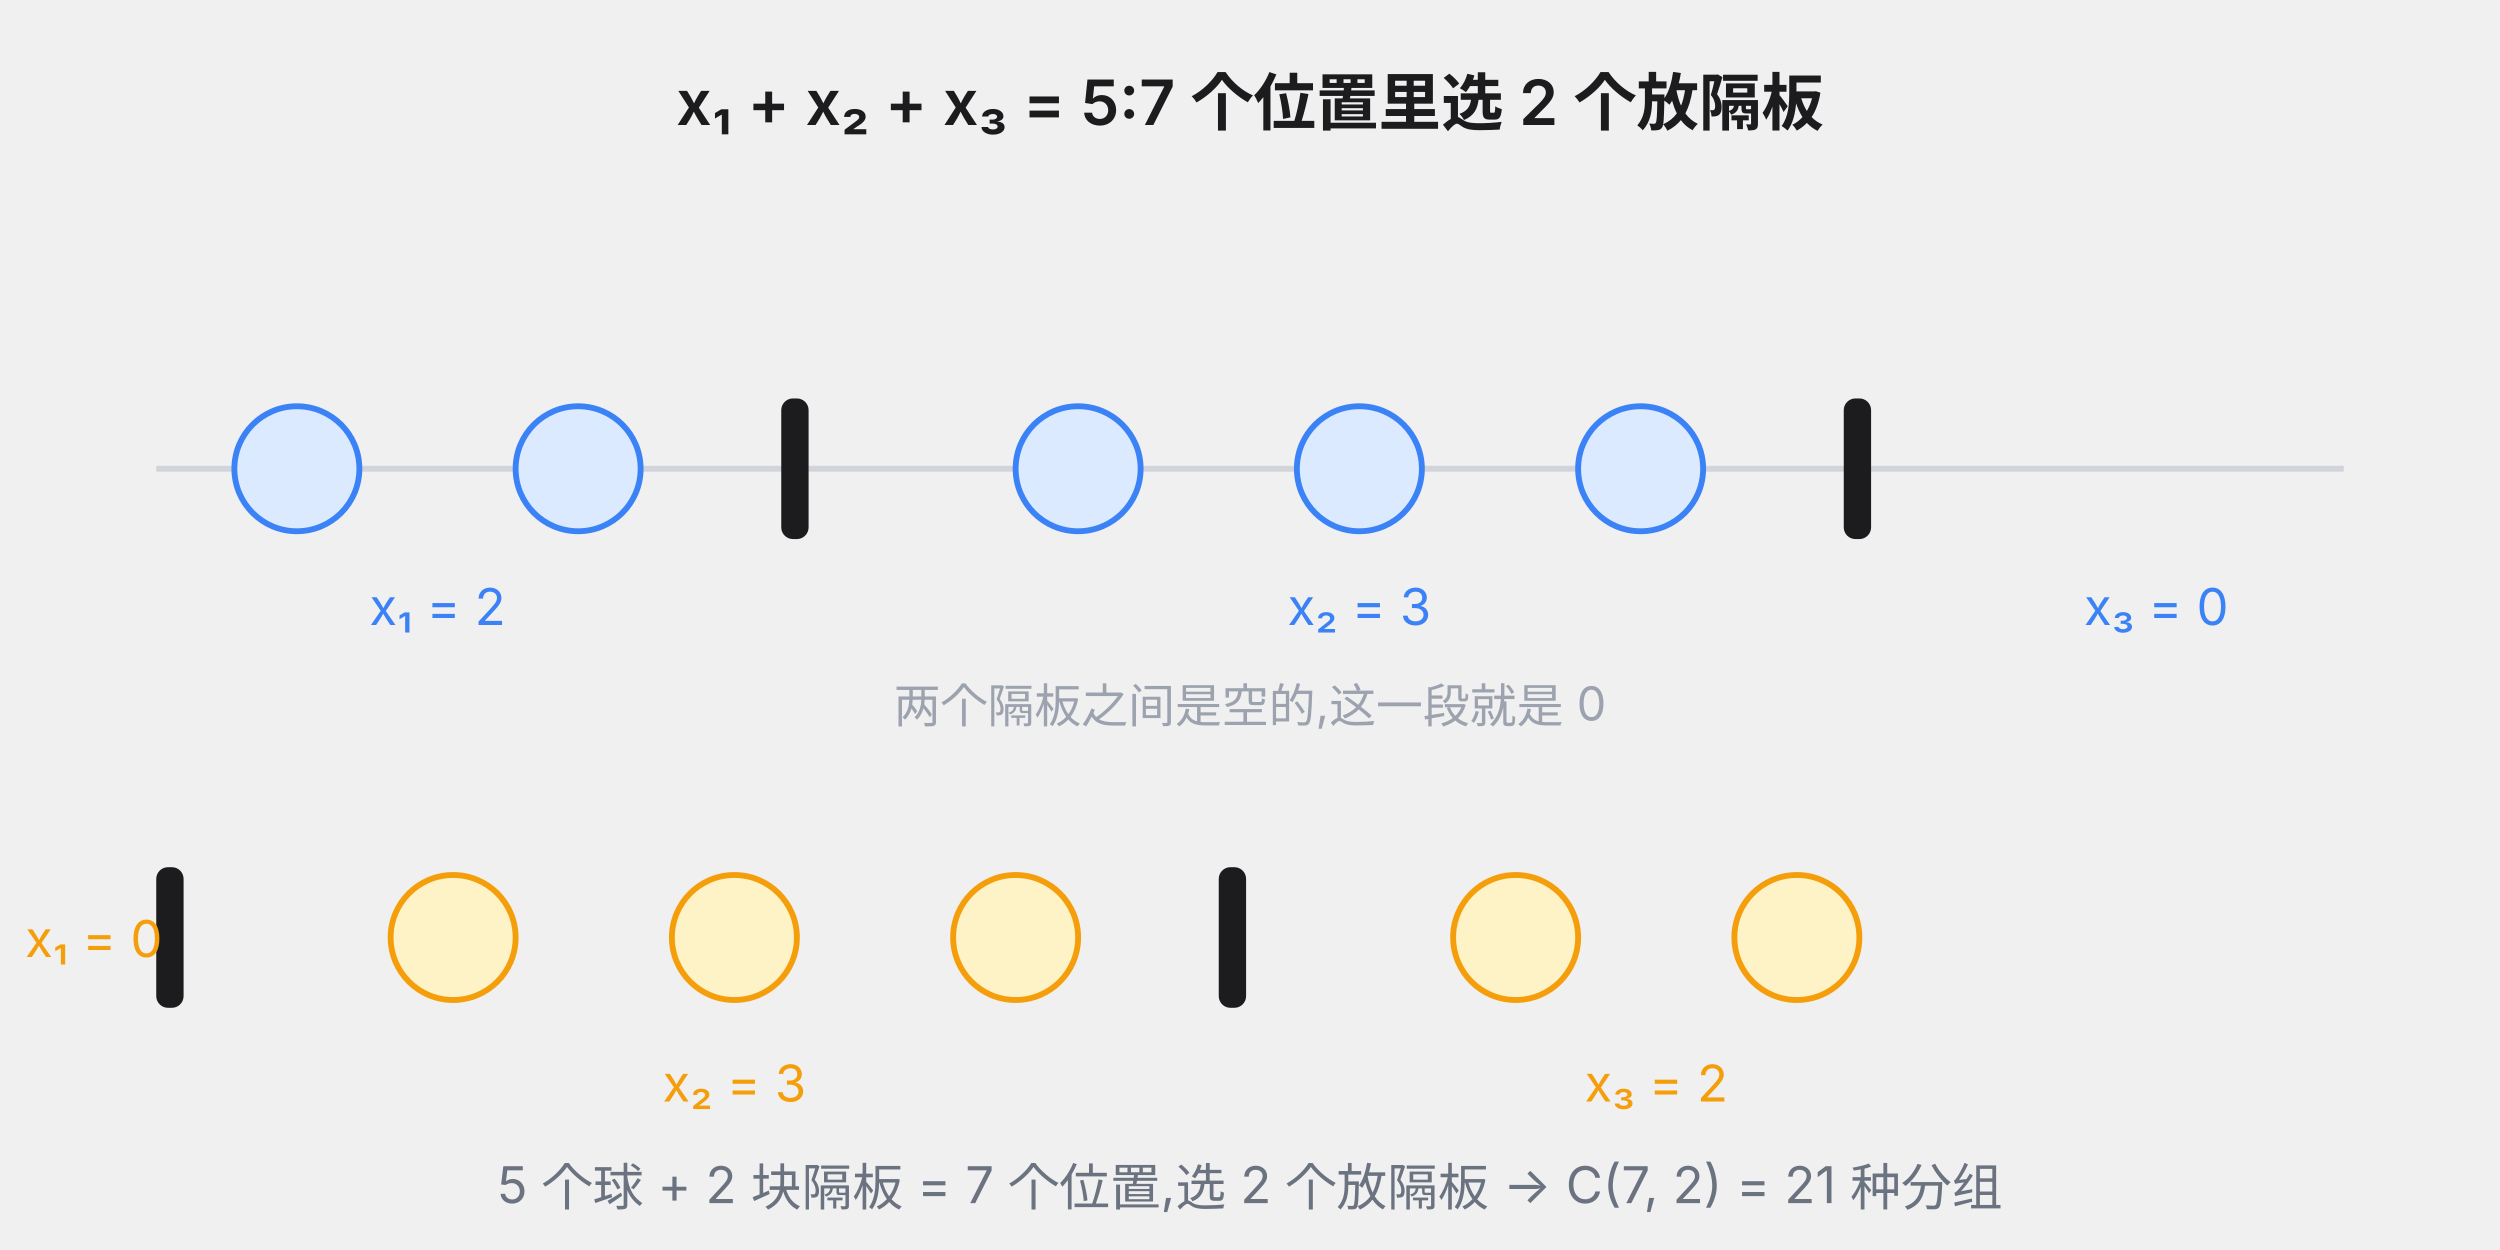
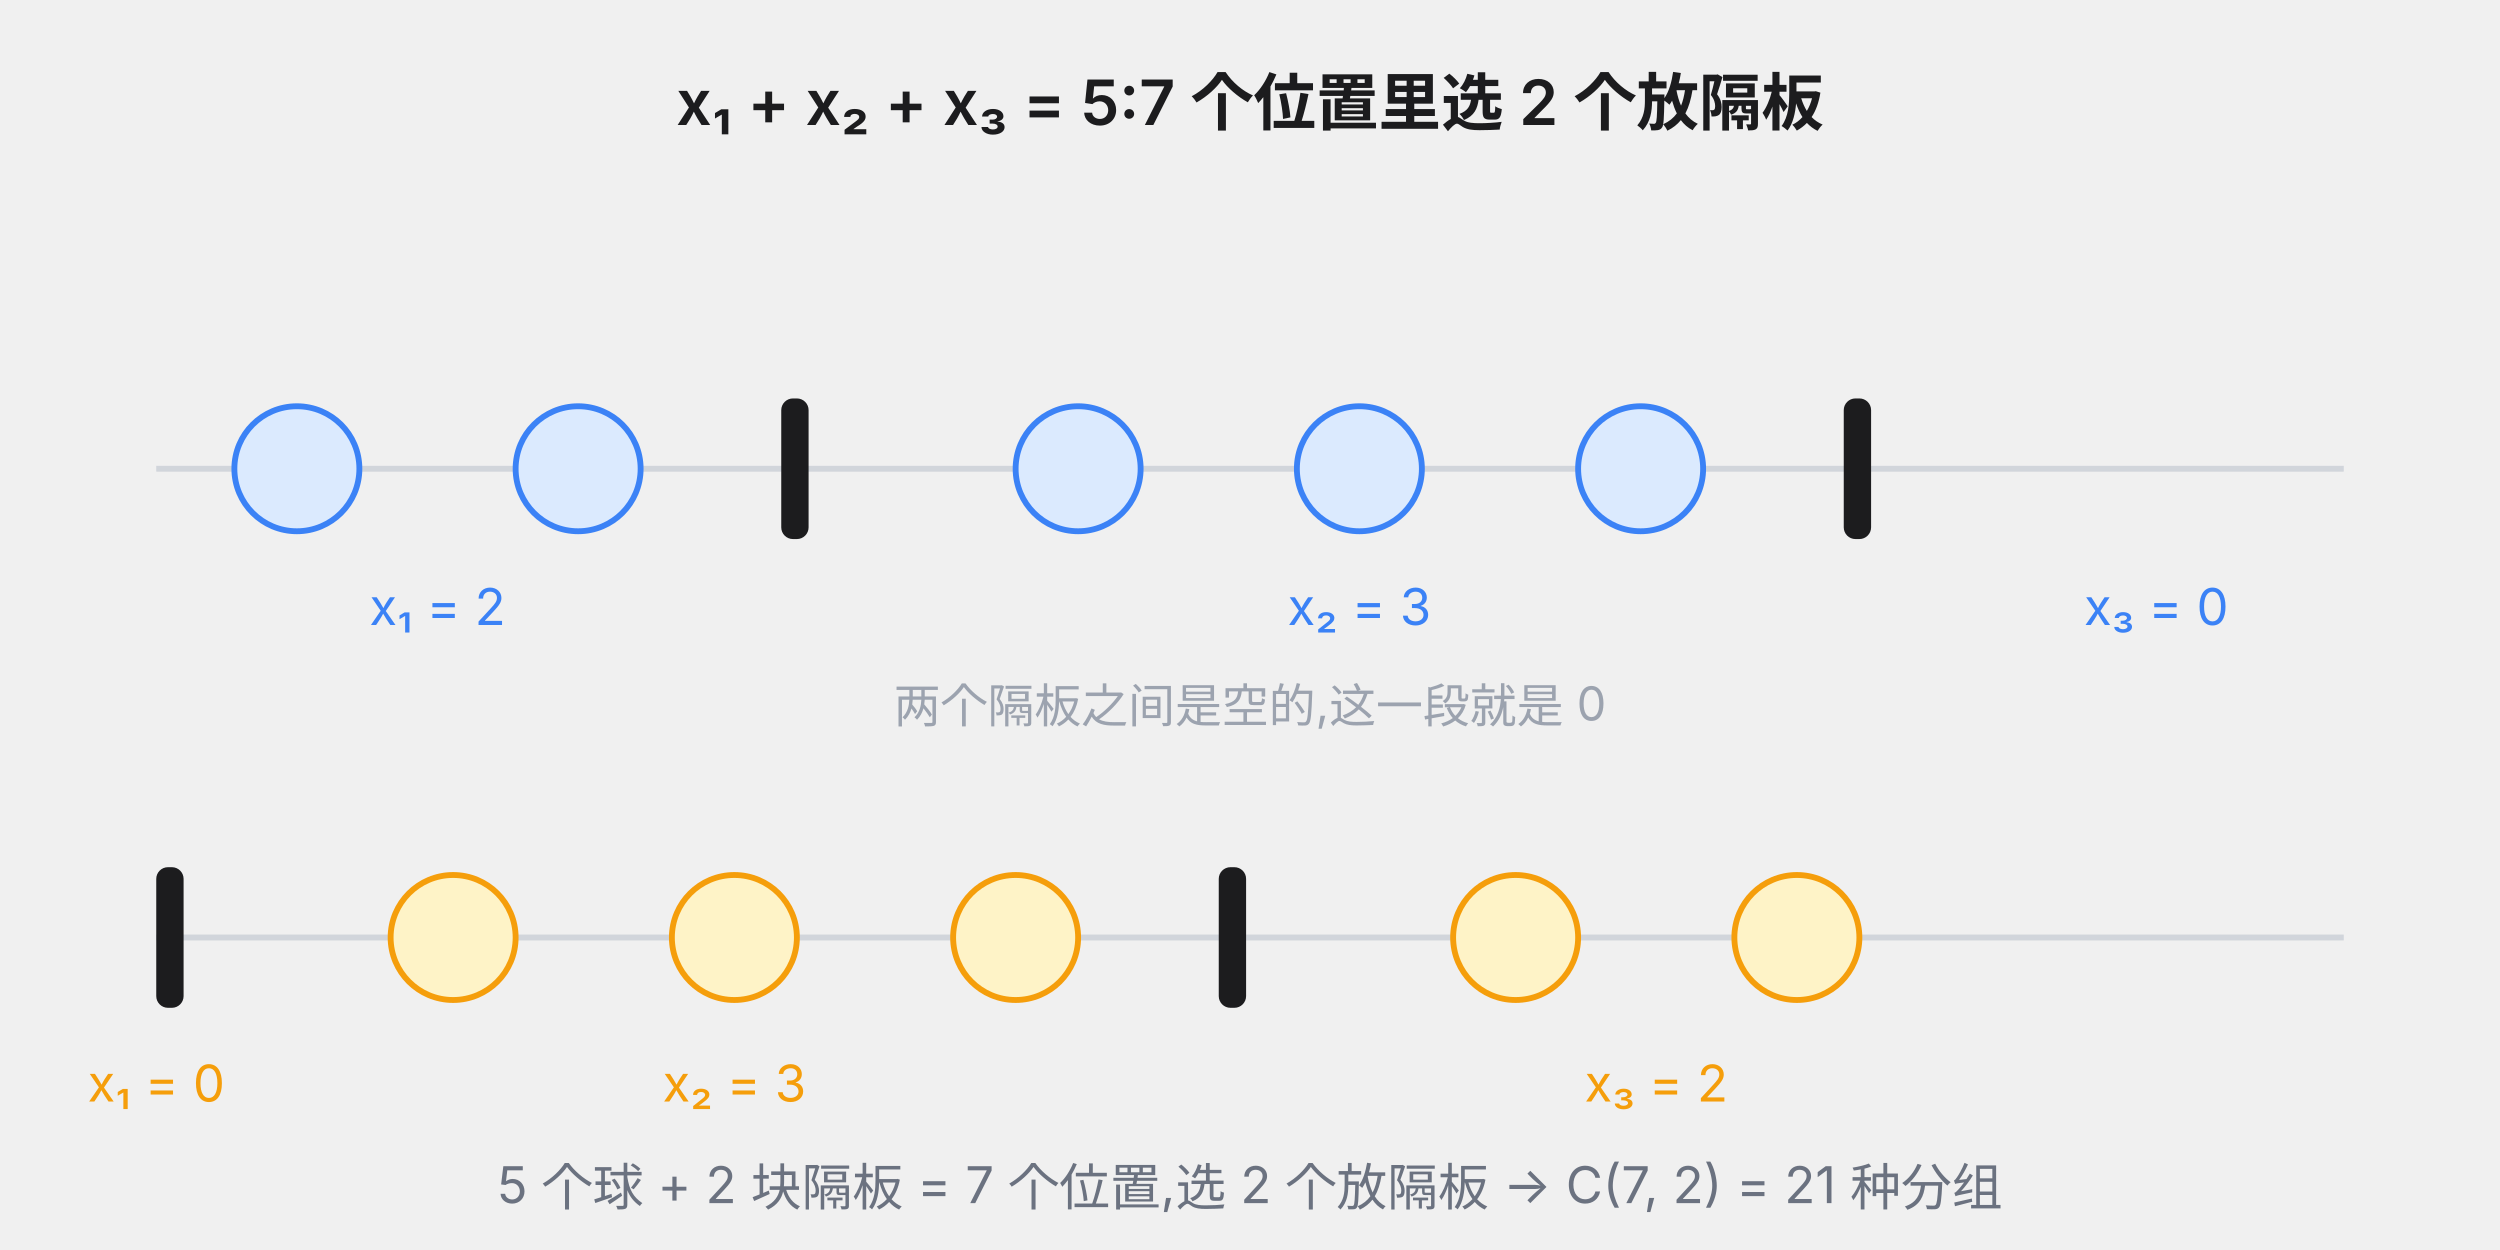
<svg xmlns="http://www.w3.org/2000/svg" width="640" height="320" viewBox="0 0 640 320" font-family="system-ui, -apple-system, 'PingFang SC', 'Noto Sans SC', sans-serif">
  <style>
    @media (prefers-color-scheme: dark) {
      [fill="#26303d"] { fill: #d8d8de; }
      [stroke="#26303d"] { stroke: #d8d8de; }
      [fill="#1c1c1e"] { fill: #d8d8de; }
      [stroke="#1c1c1e"] { stroke: #d8d8de; }
      [fill="white"] { fill: #2a2a2e; }
      [fill="#3c6eb9"] { fill: #6b9df0; }
      [stroke="#3c6eb9"] { stroke: #6b9df0; }
      [fill="#d63e3e"] { fill: #f07070; }
      [stroke="#d63e3e"] { stroke: #f07070; }
      [fill="#2e8b57"] { fill: #4caf7d; }
      [stroke="#2e8b57"] { stroke: #4caf7d; }
      [fill="#96999f"] { fill: #6b6b72; }
      [stroke="#96999f"] { stroke: #6b6b72; }
      [stroke="#bcc0c8"] { stroke: #3a3a40; }
      [fill="#d0e0f6"] { fill: #1f3a5c; }
      [stroke="#4e6c9e"] { stroke: #7e9cc8; }
      [fill-opacity="0.25"] { fill-opacity: 0.4; }
      [fill="#3b82f6"] { fill: #7db2ff; }
      [stroke="#3b82f6"] { stroke: #7db2ff; }
      [fill="#f59e0b"] { fill: #fbbf24; }
      [stroke="#f59e0b"] { stroke: #fbbf24; }
      [fill="#eff6ff"] { fill: #1c2a44; }
      [fill="#dbeafe"] { fill: #1c2f4d; }
      [fill="#fef3c7"] { fill: #4a3a1a; }
      [fill="#6b7280"] { fill: #8e8e93; }
      [fill="#9ca3af"] { fill: #5b5b60; }
      [stroke="#d1d5db"] { stroke: #3a3a40; }
      [stroke="#e5e7eb"] { stroke: #2a2a2e; }
    }
  </style>
  <text x="320" y="32" text-anchor="middle" font-size="16" font-weight="600" fill="#1c1c1e">x₁ + x₂ + x₃ = 5:7 个位置里选 2 个放隔板</text>
  <line x1="40" y1="120" x2="600" y2="120" stroke="#d1d5db" stroke-width="1.5" />
  <circle cx="76" cy="120" r="16" fill="#dbeafe" stroke="#3b82f6" stroke-width="1.5" />
  <circle cx="148" cy="120" r="16" fill="#dbeafe" stroke="#3b82f6" stroke-width="1.5" />
  <rect x="200" y="102" width="7" height="36" rx="3" fill="#1c1c1e" />
  <circle cx="276" cy="120" r="16" fill="#dbeafe" stroke="#3b82f6" stroke-width="1.5" />
  <circle cx="348" cy="120" r="16" fill="#dbeafe" stroke="#3b82f6" stroke-width="1.5" />
  <circle cx="420" cy="120" r="16" fill="#dbeafe" stroke="#3b82f6" stroke-width="1.5" />
  <rect x="472" y="102" width="7" height="36" rx="3" fill="#1c1c1e" />
  <text x="112" y="160" text-anchor="middle" font-size="13" fill="#3b82f6">x₁ = 2</text>
  <text x="348" y="160" text-anchor="middle" font-size="13" fill="#3b82f6">x₂ = 3</text>
  <text x="552" y="160" text-anchor="middle" font-size="13" fill="#3b82f6">x₃ = 0</text>
  <text x="320" y="185" text-anchor="middle" font-size="12" fill="#9ca3af">两个隔板之间是空的,这一段就是 0</text>
+   <line x1="40" y1="240" x2="600" y2="240" stroke="#d1d5db" stroke-width="1.5" />
  <rect x="40" y="222" width="7" height="36" rx="3" fill="#1c1c1e" />
  <circle cx="116" cy="240" r="16" fill="#fef3c7" stroke="#f59e0b" stroke-width="1.5" />
  <circle cx="188" cy="240" r="16" fill="#fef3c7" stroke="#f59e0b" stroke-width="1.5" />
  <circle cx="260" cy="240" r="16" fill="#fef3c7" stroke="#f59e0b" stroke-width="1.5" />
  <rect x="312" y="222" width="7" height="36" rx="3" fill="#1c1c1e" />
  <circle cx="388" cy="240" r="16" fill="#fef3c7" stroke="#f59e0b" stroke-width="1.5" />
  <circle cx="460" cy="240" r="16" fill="#fef3c7" stroke="#f59e0b" stroke-width="1.5" />
-   <text x="24" y="245" text-anchor="middle" font-size="13" fill="#f59e0b">x₁ = 0</text>
+   <text x="40" y="282" text-anchor="middle" font-size="13" fill="#f59e0b">x₁ = 0</text>
  <text x="188" y="282" text-anchor="middle" font-size="13" fill="#f59e0b">x₂ = 3</text>
  <text x="424" y="282" text-anchor="middle" font-size="13" fill="#f59e0b">x₃ = 2</text>
  <text x="320" y="308" text-anchor="middle" font-size="13" fill="#6b7280">5 个球 + 2 块隔板 = 7 个位置,选 2 个放隔板 → C(7, 2) = 21 种分组</text>
</svg>
